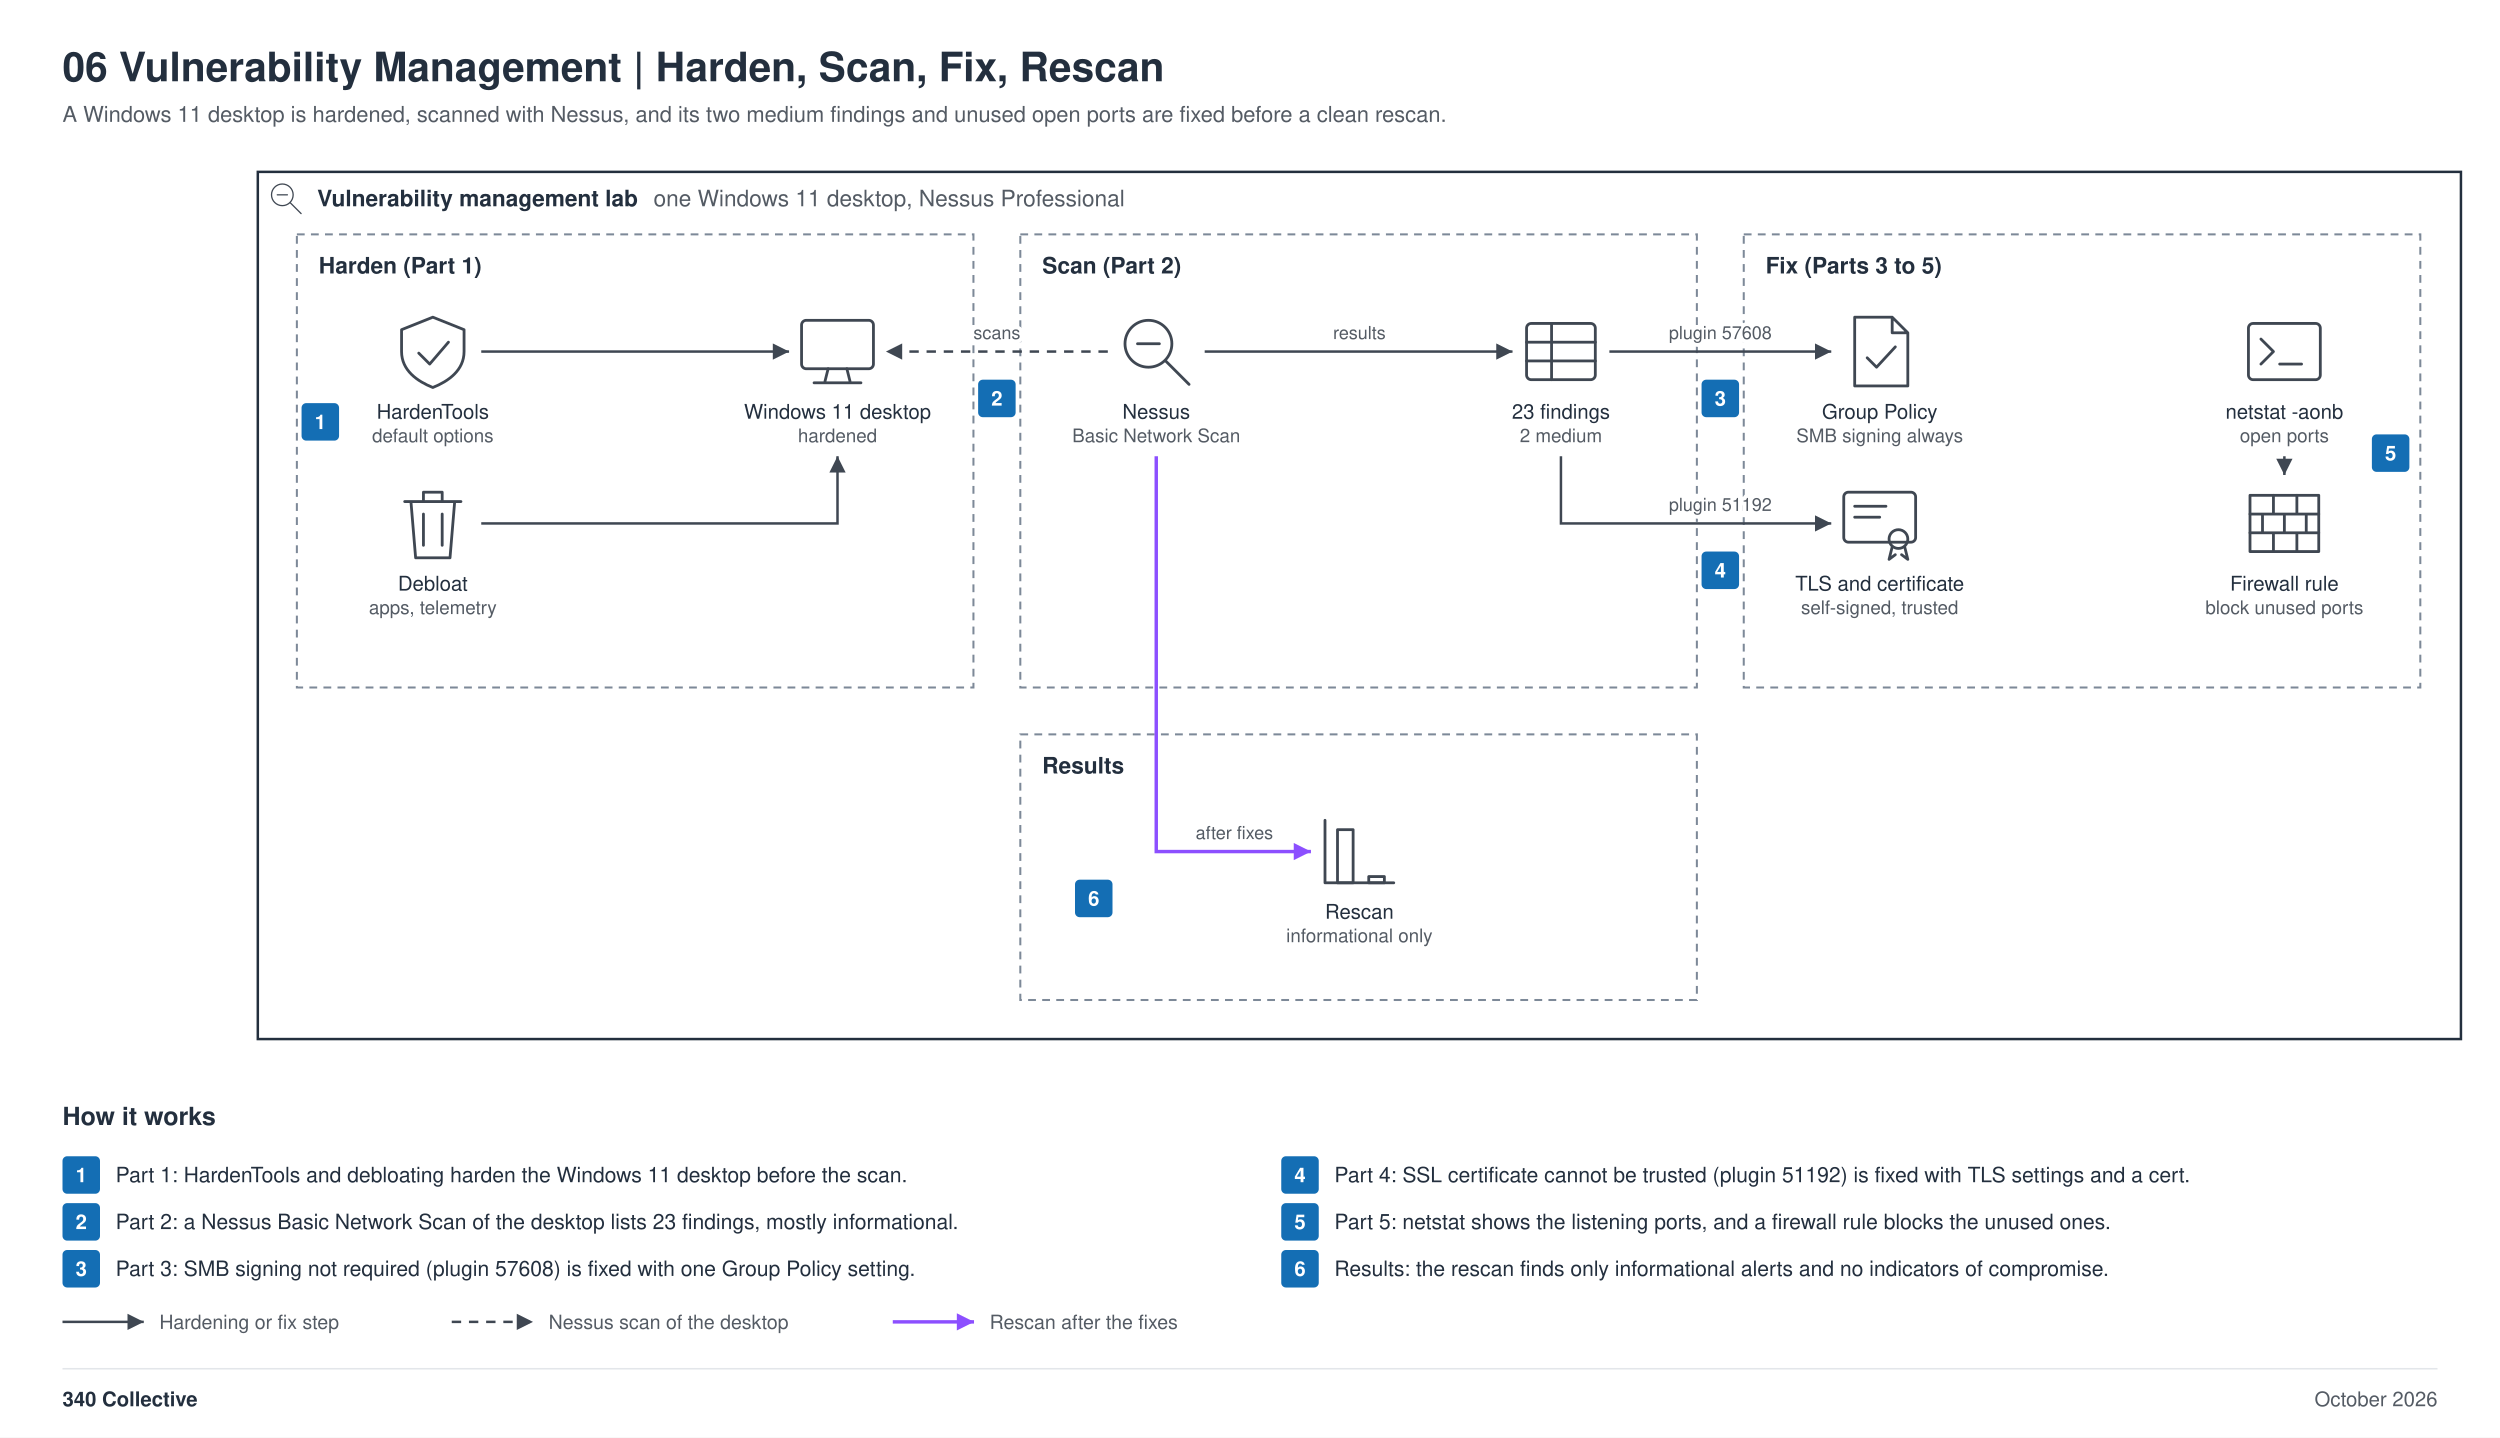
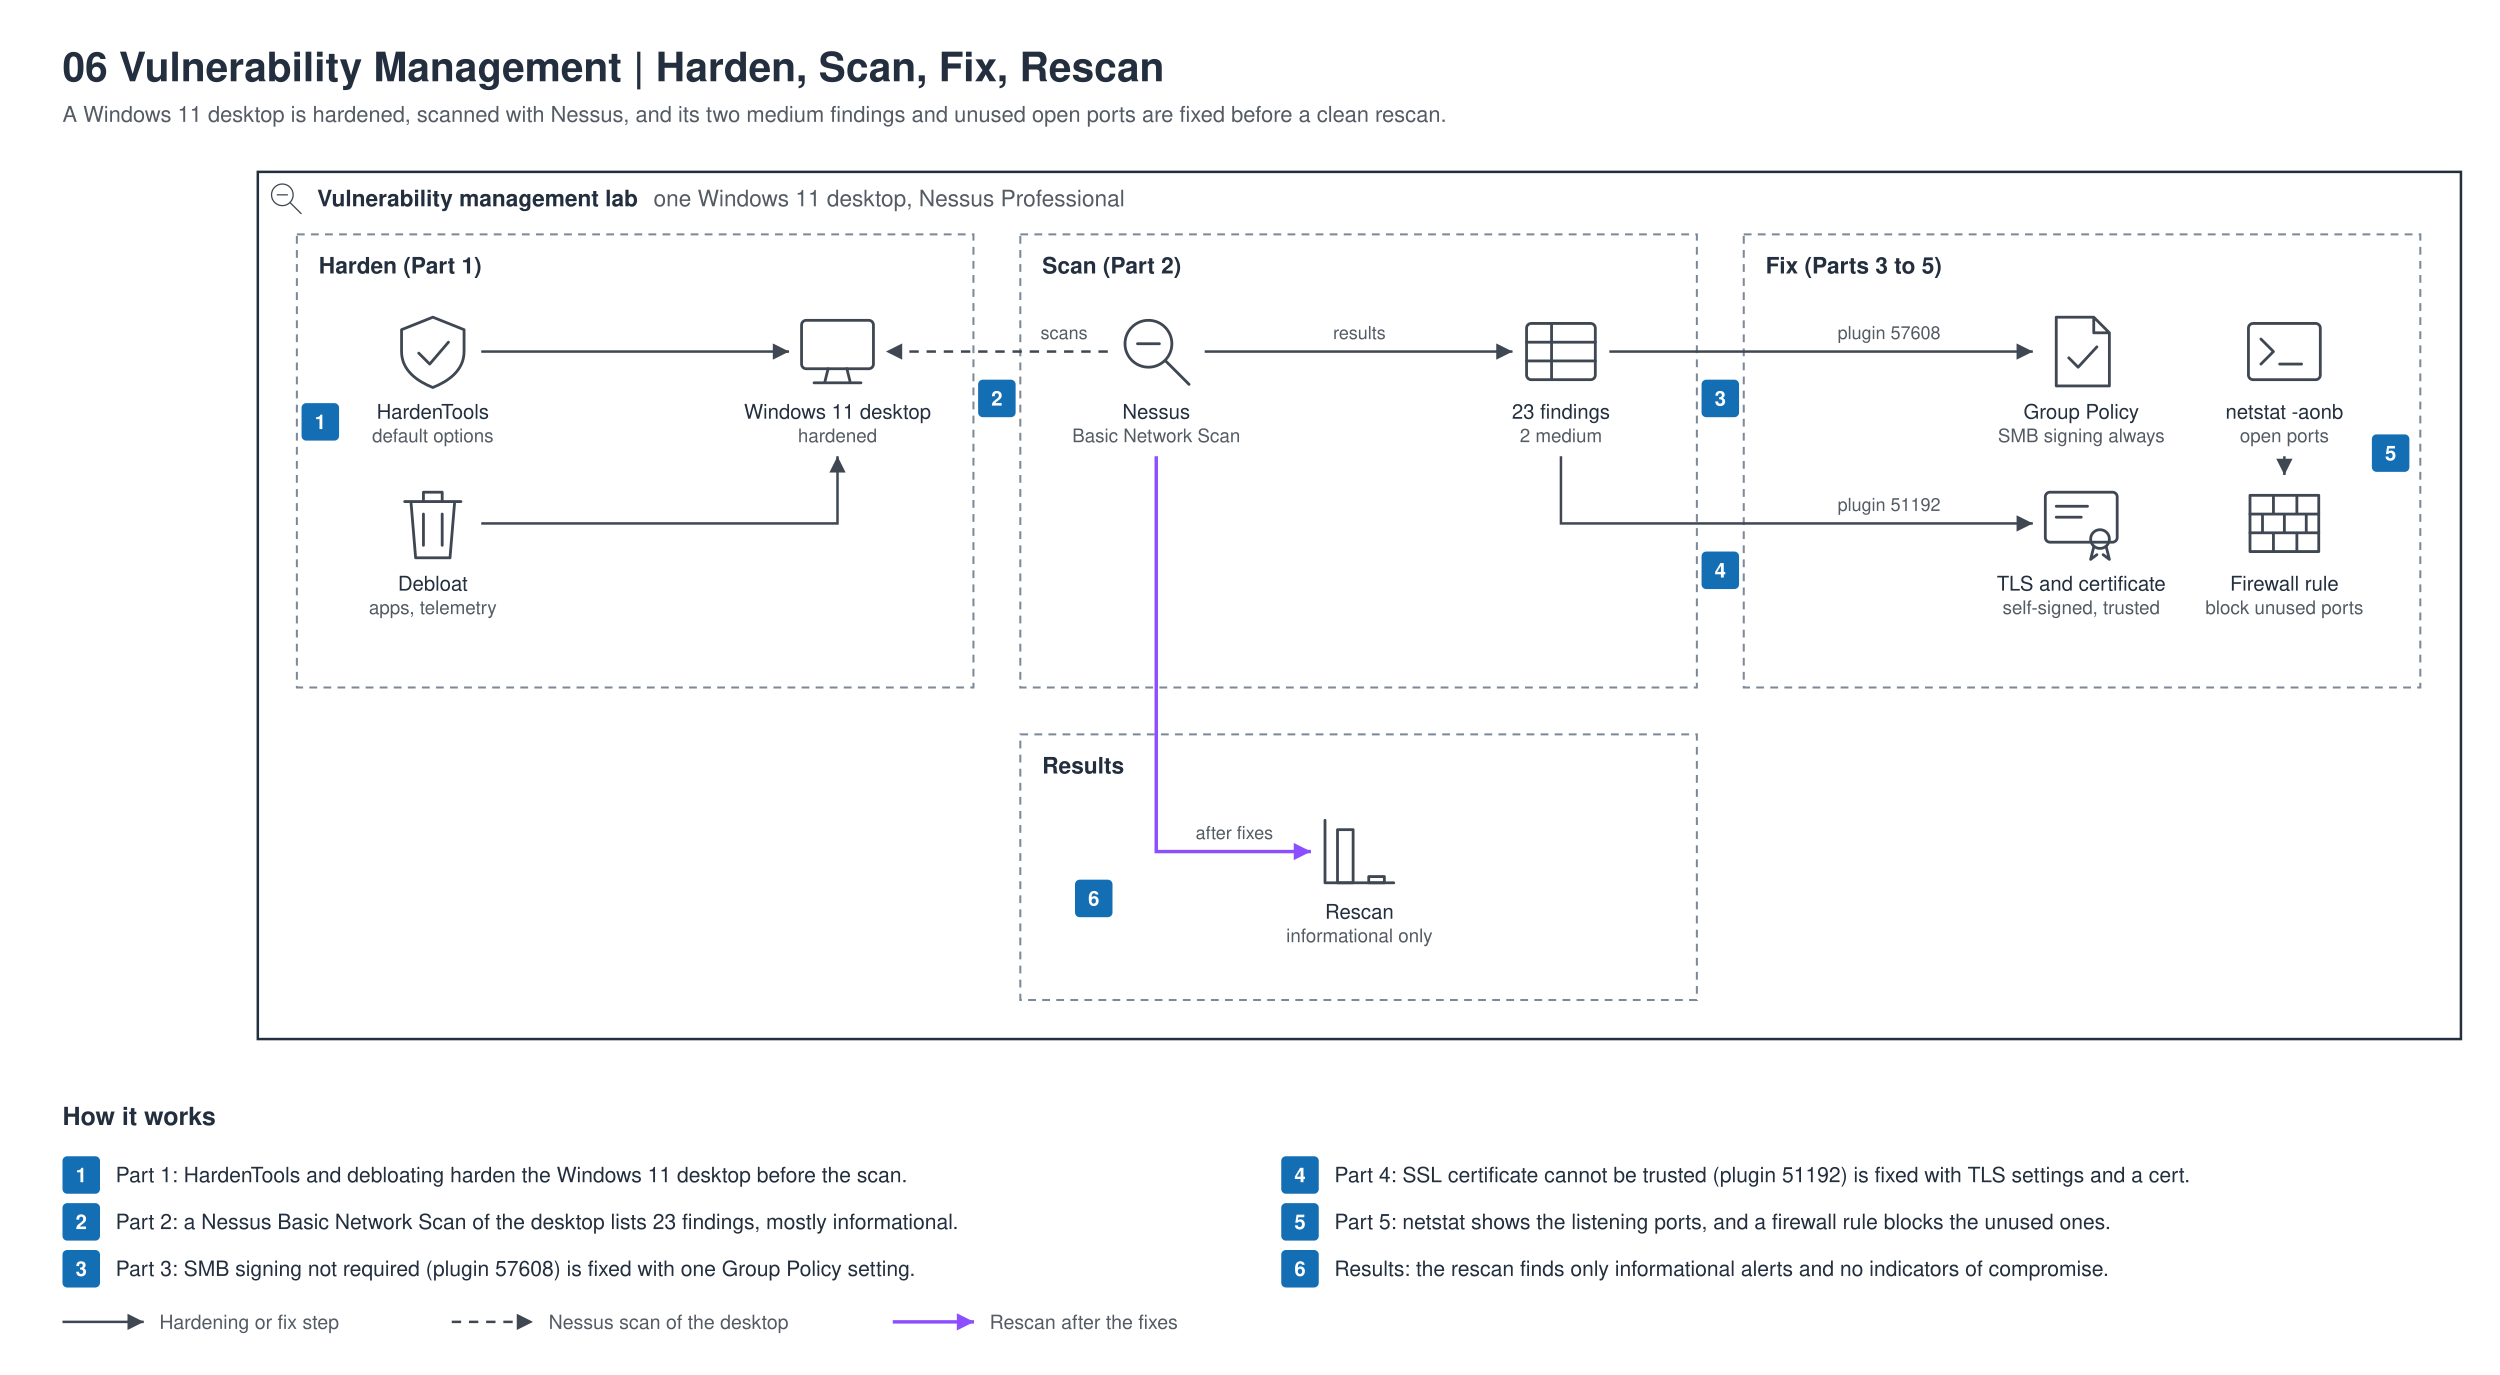
- <svg xmlns="http://www.w3.org/2000/svg" width="1600" height="920" viewBox="0 0 1600 920">
+ <svg xmlns="http://www.w3.org/2000/svg" width="1600" height="880" viewBox="0 0 1600 880">
  <defs>
    <marker id="ah" viewBox="0 0 10 10" refX="10" refY="5" markerWidth="6.5" markerHeight="6.5" orient="auto">
      <path d="M0,0 L10,5 L0,10 z" fill="#3F4752" />
    </marker>
    <marker id="ahb" viewBox="0 0 10 10" refX="10" refY="5" markerWidth="5" markerHeight="5" orient="auto">
      <path d="M0,0 L10,5 L0,10 z" fill="#8C4FFF" />
    </marker>
  </defs>
-   <rect width="1600" height="920" fill="#FFFFFF" />
+   <rect width="1600" height="880" fill="#FFFFFF" />
  <text x="40" y="52" font-family="Helvetica Neue, Helvetica, Arial, sans-serif" font-size="26" font-weight="700" fill="#232F3E" text-anchor="start">06 Vulnerability Management | Harden, Scan, Fix, Rescan</text>
  <text x="40" y="78" font-family="Helvetica Neue, Helvetica, Arial, sans-serif" font-size="14" font-weight="400" fill="#545B64" text-anchor="start">A Windows 11 desktop is hardened, scanned with Nessus, and its two medium findings and unused open ports are fixed before a clean rescan.</text>
  <rect x="165" y="110" width="1410" height="555" fill="none" stroke="#232F3E" stroke-width="1.6" />
  <g transform="translate(171,115) scale(0.4615385)">
    <circle cx="21" cy="21" r="15" fill="none" stroke="#3F4752" stroke-width="1.8" stroke-linejoin="round" stroke-linecap="round" />
    <path d="M 32,32 L 47,47 M 14,21 L 28,21" fill="none" stroke="#3F4752" stroke-width="1.8" stroke-linejoin="round" stroke-linecap="round" />
  </g>
  <text x="203" y="132" font-family="Helvetica Neue, Helvetica, Arial, sans-serif" font-size="14.5" font-weight="700" fill="#232F3E">Vulnerability management lab<tspan dx="10" font-weight="400" fill="#545B64">one Windows 11 desktop, Nessus Professional</tspan>
  </text>
  <rect x="190" y="150" width="433" height="290" fill="none" stroke="#7D8998" stroke-width="1.3" stroke-dasharray="5 4" />
  <text x="204" y="175" font-family="Helvetica Neue, Helvetica, Arial, sans-serif" font-size="14.5" font-weight="700" fill="#232F3E" text-anchor="start">Harden (Part 1)</text>
  <rect x="653" y="150" width="433" height="290" fill="none" stroke="#7D8998" stroke-width="1.3" stroke-dasharray="5 4" />
  <text x="667" y="175" font-family="Helvetica Neue, Helvetica, Arial, sans-serif" font-size="14.5" font-weight="700" fill="#232F3E" text-anchor="start">Scan (Part 2)</text>
  <rect x="1116" y="150" width="433" height="290" fill="none" stroke="#7D8998" stroke-width="1.3" stroke-dasharray="5 4" />
  <text x="1130" y="175" font-family="Helvetica Neue, Helvetica, Arial, sans-serif" font-size="14.5" font-weight="700" fill="#232F3E" text-anchor="start">Fix (Parts 3 to 5)</text>
  <rect x="653" y="470" width="433" height="170" fill="none" stroke="#7D8998" stroke-width="1.3" stroke-dasharray="5 4" />
  <text x="667" y="495" font-family="Helvetica Neue, Helvetica, Arial, sans-serif" font-size="14.5" font-weight="700" fill="#232F3E" text-anchor="start">Results</text>
  <path d="M 308,225 L 505,225" fill="none" stroke="#3F4752" stroke-width="1.6" marker-end="url(#ah)" />
  <path d="M 308,335 L 536,335 L 536,292" fill="none" stroke="#3F4752" stroke-width="1.6" marker-end="url(#ah)" />
  <path d="M 709,225 L 567,225" fill="none" stroke="#3F4752" stroke-width="1.6" stroke-dasharray="6 5" marker-end="url(#ah)" />
  <path d="M 771,225 L 968,225" fill="none" stroke="#3F4752" stroke-width="1.6" marker-end="url(#ah)" />
-   <path d="M 1030,225 L 1172,225" fill="none" stroke="#3F4752" stroke-width="1.6" marker-end="url(#ah)" />
-   <path d="M 999,292 L 999,335 L 1172,335" fill="none" stroke="#3F4752" stroke-width="1.6" marker-end="url(#ah)" />
+   <path d="M 1030,225 L 1301,225" fill="none" stroke="#3F4752" stroke-width="1.6" marker-end="url(#ah)" />
+   <path d="M 999,292 L 999,335 L 1301,335" fill="none" stroke="#3F4752" stroke-width="1.6" marker-end="url(#ah)" />
  <path d="M 1462,292 L 1462,304" fill="none" stroke="#3F4752" stroke-width="1.6" marker-end="url(#ah)" />
  <path d="M 740,292 L 740,545 L 839,545" fill="none" stroke="#8C4FFF" stroke-width="2.2" marker-end="url(#ahb)" />
-   <text x="638" y="217" font-family="Helvetica Neue, Helvetica, Arial, sans-serif" font-size="11.5" font-weight="400" fill="#545B64" text-anchor="middle" stroke="#FFFFFF" stroke-width="5" stroke-linejoin="round" paint-order="stroke">scans</text>
+   <text x="681" y="217" font-family="Helvetica Neue, Helvetica, Arial, sans-serif" font-size="11.5" font-weight="400" fill="#545B64" text-anchor="middle" stroke="#FFFFFF" stroke-width="5" stroke-linejoin="round" paint-order="stroke">scans</text>
  <text x="870" y="217" font-family="Helvetica Neue, Helvetica, Arial, sans-serif" font-size="11.5" font-weight="400" fill="#545B64" text-anchor="middle" stroke="#FFFFFF" stroke-width="5" stroke-linejoin="round" paint-order="stroke">results</text>
-   <text x="1101" y="217" font-family="Helvetica Neue, Helvetica, Arial, sans-serif" font-size="11.5" font-weight="400" fill="#545B64" text-anchor="middle" stroke="#FFFFFF" stroke-width="5" stroke-linejoin="round" paint-order="stroke">plugin 57608</text>
-   <text x="1101" y="327" font-family="Helvetica Neue, Helvetica, Arial, sans-serif" font-size="11.5" font-weight="400" fill="#545B64" text-anchor="middle" stroke="#FFFFFF" stroke-width="5" stroke-linejoin="round" paint-order="stroke">plugin 51192</text>
+   <text x="1209" y="217" font-family="Helvetica Neue, Helvetica, Arial, sans-serif" font-size="11.5" font-weight="400" fill="#545B64" text-anchor="middle" stroke="#FFFFFF" stroke-width="5" stroke-linejoin="round" paint-order="stroke">plugin 57608</text>
+   <text x="1209" y="327" font-family="Helvetica Neue, Helvetica, Arial, sans-serif" font-size="11.5" font-weight="400" fill="#545B64" text-anchor="middle" stroke="#FFFFFF" stroke-width="5" stroke-linejoin="round" paint-order="stroke">plugin 51192</text>
  <text x="790" y="537" font-family="Helvetica Neue, Helvetica, Arial, sans-serif" font-size="11.5" font-weight="400" fill="#545B64" text-anchor="middle" stroke="#FFFFFF" stroke-width="5" stroke-linejoin="round" paint-order="stroke">after fixes</text>
  <path d="M 277,203 L 297,211 L 297,225 C 297,237 287,244 277,248 C 267,244 257,237 257,225 L 257,211 Z" fill="none" stroke="#3F4752" stroke-width="1.8" stroke-linejoin="round" stroke-linecap="round" />
  <path d="M 268,226 L 275,233 L 287,219" fill="none" stroke="#3F4752" stroke-width="1.8" stroke-linejoin="round" stroke-linecap="round" />
  <text x="277" y="268" font-family="Helvetica Neue, Helvetica, Arial, sans-serif" font-size="13" font-weight="400" fill="#232F3E" text-anchor="middle">HardenTools</text>
  <text x="277" y="283" font-family="Helvetica Neue, Helvetica, Arial, sans-serif" font-size="12" font-weight="400" fill="#545B64" text-anchor="middle">default options</text>
  <path d="M 259,321 L 295,321 M 271,321 L 271,315 L 283,315 L 283,321 M 263,321 L 266,357 L 288,357 L 291,321 M 271,329 L 271,349 M 283,329 L 283,349" fill="none" stroke="#3F4752" stroke-width="1.8" stroke-linejoin="round" stroke-linecap="round" />
  <text x="277" y="378" font-family="Helvetica Neue, Helvetica, Arial, sans-serif" font-size="13" font-weight="400" fill="#232F3E" text-anchor="middle">Debloat</text>
  <text x="277" y="393" font-family="Helvetica Neue, Helvetica, Arial, sans-serif" font-size="12" font-weight="400" fill="#545B64" text-anchor="middle">apps, telemetry</text>
  <rect x="513" y="205" width="46" height="31" rx="3" fill="none" stroke="#3F4752" stroke-width="1.8" stroke-linejoin="round" stroke-linecap="round" />
  <path d="M 530,236 L 528,244 M 542,236 L 544,244 M 521,245 L 551,245" fill="none" stroke="#3F4752" stroke-width="1.8" stroke-linejoin="round" stroke-linecap="round" />
  <text x="536" y="268" font-family="Helvetica Neue, Helvetica, Arial, sans-serif" font-size="13" font-weight="400" fill="#232F3E" text-anchor="middle">Windows 11 desktop</text>
  <text x="536" y="283" font-family="Helvetica Neue, Helvetica, Arial, sans-serif" font-size="12" font-weight="400" fill="#545B64" text-anchor="middle">hardened</text>
  <circle cx="735" cy="220" r="15" fill="none" stroke="#3F4752" stroke-width="1.8" stroke-linejoin="round" stroke-linecap="round" />
  <path d="M 746,231 L 761,246 M 728,220 L 742,220" fill="none" stroke="#3F4752" stroke-width="1.8" stroke-linejoin="round" stroke-linecap="round" />
  <text x="740" y="268" font-family="Helvetica Neue, Helvetica, Arial, sans-serif" font-size="13" font-weight="400" fill="#232F3E" text-anchor="middle">Nessus</text>
  <text x="740" y="283" font-family="Helvetica Neue, Helvetica, Arial, sans-serif" font-size="12" font-weight="400" fill="#545B64" text-anchor="middle">Basic Network Scan</text>
  <rect x="977" y="207" width="44" height="36" rx="3" fill="none" stroke="#3F4752" stroke-width="1.8" stroke-linejoin="round" stroke-linecap="round" />
  <path d="M 977,219 L 1021,219 M 977,231 L 1021,231 M 993,207 L 993,243" fill="none" stroke="#3F4752" stroke-width="1.8" stroke-linejoin="round" stroke-linecap="round" />
  <text x="999" y="268" font-family="Helvetica Neue, Helvetica, Arial, sans-serif" font-size="13" font-weight="400" fill="#232F3E" text-anchor="middle">23 findings</text>
  <text x="999" y="283" font-family="Helvetica Neue, Helvetica, Arial, sans-serif" font-size="12" font-weight="400" fill="#545B64" text-anchor="middle">2 medium</text>
-   <path d="M 1187,203 L 1211,203 L 1221,213 L 1221,247 L 1187,247 Z M 1211,203 L 1211,213 L 1221,213" fill="none" stroke="#3F4752" stroke-width="1.8" stroke-linejoin="round" stroke-linecap="round" />
-   <path d="M 1195,229 L 1201,235 L 1213,222" fill="none" stroke="#3F4752" stroke-width="1.8" stroke-linejoin="round" stroke-linecap="round" />
-   <text x="1203" y="268" font-family="Helvetica Neue, Helvetica, Arial, sans-serif" font-size="13" font-weight="400" fill="#232F3E" text-anchor="middle">Group Policy</text>
-   <text x="1203" y="283" font-family="Helvetica Neue, Helvetica, Arial, sans-serif" font-size="12" font-weight="400" fill="#545B64" text-anchor="middle">SMB signing always</text>
-   <rect x="1180" y="315" width="46" height="32" rx="3" fill="none" stroke="#3F4752" stroke-width="1.8" stroke-linejoin="round" stroke-linecap="round" />
-   <path d="M 1187,324 L 1207,324 M 1187,331 L 1203,331" fill="none" stroke="#3F4752" stroke-width="1.8" stroke-linejoin="round" stroke-linecap="round" />
-   <circle cx="1215" cy="345" r="6" fill="none" stroke="#3F4752" stroke-width="1.8" stroke-linejoin="round" stroke-linecap="round" />
-   <path d="M 1211,350 L 1209,358 L 1213,355 M 1219,350 L 1221,358 L 1217,355" fill="none" stroke="#3F4752" stroke-width="1.8" stroke-linejoin="round" stroke-linecap="round" />
-   <text x="1203" y="378" font-family="Helvetica Neue, Helvetica, Arial, sans-serif" font-size="13" font-weight="400" fill="#232F3E" text-anchor="middle">TLS and certificate</text>
-   <text x="1203" y="393" font-family="Helvetica Neue, Helvetica, Arial, sans-serif" font-size="12" font-weight="400" fill="#545B64" text-anchor="middle">self-signed, trusted</text>
+   <path d="M 1316,203 L 1340,203 L 1350,213 L 1350,247 L 1316,247 Z M 1340,203 L 1340,213 L 1350,213" fill="none" stroke="#3F4752" stroke-width="1.8" stroke-linejoin="round" stroke-linecap="round" />
+   <path d="M 1324,229 L 1330,235 L 1342,222" fill="none" stroke="#3F4752" stroke-width="1.8" stroke-linejoin="round" stroke-linecap="round" />
+   <text x="1332" y="268" font-family="Helvetica Neue, Helvetica, Arial, sans-serif" font-size="13" font-weight="400" fill="#232F3E" text-anchor="middle">Group Policy</text>
+   <text x="1332" y="283" font-family="Helvetica Neue, Helvetica, Arial, sans-serif" font-size="12" font-weight="400" fill="#545B64" text-anchor="middle">SMB signing always</text>
+   <rect x="1309" y="315" width="46" height="32" rx="3" fill="none" stroke="#3F4752" stroke-width="1.8" stroke-linejoin="round" stroke-linecap="round" />
+   <path d="M 1316,324 L 1336,324 M 1316,331 L 1332,331" fill="none" stroke="#3F4752" stroke-width="1.8" stroke-linejoin="round" stroke-linecap="round" />
+   <circle cx="1344" cy="345" r="6" fill="none" stroke="#3F4752" stroke-width="1.8" stroke-linejoin="round" stroke-linecap="round" />
+   <path d="M 1340,350 L 1338,358 L 1342,355 M 1348,350 L 1350,358 L 1346,355" fill="none" stroke="#3F4752" stroke-width="1.8" stroke-linejoin="round" stroke-linecap="round" />
+   <text x="1332" y="378" font-family="Helvetica Neue, Helvetica, Arial, sans-serif" font-size="13" font-weight="400" fill="#232F3E" text-anchor="middle">TLS and certificate</text>
+   <text x="1332" y="393" font-family="Helvetica Neue, Helvetica, Arial, sans-serif" font-size="12" font-weight="400" fill="#545B64" text-anchor="middle">self-signed, trusted</text>
  <rect x="1439" y="207" width="46" height="36" rx="3" fill="none" stroke="#3F4752" stroke-width="1.8" stroke-linejoin="round" stroke-linecap="round" />
  <path d="M 1447,217 L 1455,225 L 1447,233 M 1459,233 L 1473,233" fill="none" stroke="#3F4752" stroke-width="1.8" stroke-linejoin="round" stroke-linecap="round" />
  <text x="1462" y="268" font-family="Helvetica Neue, Helvetica, Arial, sans-serif" font-size="13" font-weight="400" fill="#232F3E" text-anchor="middle">netstat -aonb</text>
  <text x="1462" y="283" font-family="Helvetica Neue, Helvetica, Arial, sans-serif" font-size="12" font-weight="400" fill="#545B64" text-anchor="middle">open ports</text>
  <rect x="1440" y="317" width="44" height="36" fill="none" stroke="#3F4752" stroke-width="1.8" stroke-linejoin="round" stroke-linecap="round" />
  <path d="M 1440,329 L 1484,329 M 1440,341 L 1484,341 M 1455,317 L 1455,329 M 1470,317 L 1470,329 M 1448,329 L 1448,341 M 1462,329 L 1462,341 M 1476,329 L 1476,341 M 1455,341 L 1455,353 M 1470,341 L 1470,353" fill="none" stroke="#3F4752" stroke-width="1.8" stroke-linejoin="round" stroke-linecap="round" />
  <text x="1462" y="378" font-family="Helvetica Neue, Helvetica, Arial, sans-serif" font-size="13" font-weight="400" fill="#232F3E" text-anchor="middle">Firewall rule</text>
  <text x="1462" y="393" font-family="Helvetica Neue, Helvetica, Arial, sans-serif" font-size="12" font-weight="400" fill="#545B64" text-anchor="middle">block unused ports</text>
  <path d="M 848,525 L 848,565 L 892,565" fill="none" stroke="#3F4752" stroke-width="1.8" stroke-linejoin="round" stroke-linecap="round" />
  <rect x="856" y="531" width="10" height="34" fill="none" stroke="#3F4752" stroke-width="1.8" stroke-linejoin="round" stroke-linecap="round" />
  <rect x="876" y="561" width="10" height="4" fill="none" stroke="#3F4752" stroke-width="1.8" stroke-linejoin="round" stroke-linecap="round" />
  <text x="870" y="588" font-family="Helvetica Neue, Helvetica, Arial, sans-serif" font-size="13" font-weight="400" fill="#232F3E" text-anchor="middle">Rescan</text>
  <text x="870" y="603" font-family="Helvetica Neue, Helvetica, Arial, sans-serif" font-size="12" font-weight="400" fill="#545B64" text-anchor="middle">informational only</text>
  <rect x="193" y="258" width="24" height="24" rx="3" fill="#146EB4" />
  <text x="205" y="274.6" font-family="Helvetica Neue, Helvetica, Arial, sans-serif" font-size="13" font-weight="700" fill="#FFFFFF" text-anchor="middle">1</text>
  <rect x="626" y="243" width="24" height="24" rx="3" fill="#146EB4" />
  <text x="638" y="259.6" font-family="Helvetica Neue, Helvetica, Arial, sans-serif" font-size="13" font-weight="700" fill="#FFFFFF" text-anchor="middle">2</text>
  <rect x="1089" y="243" width="24" height="24" rx="3" fill="#146EB4" />
  <text x="1101" y="259.6" font-family="Helvetica Neue, Helvetica, Arial, sans-serif" font-size="13" font-weight="700" fill="#FFFFFF" text-anchor="middle">3</text>
  <rect x="1089" y="353" width="24" height="24" rx="3" fill="#146EB4" />
  <text x="1101" y="369.6" font-family="Helvetica Neue, Helvetica, Arial, sans-serif" font-size="13" font-weight="700" fill="#FFFFFF" text-anchor="middle">4</text>
  <rect x="1518" y="278" width="24" height="24" rx="3" fill="#146EB4" />
  <text x="1530" y="294.6" font-family="Helvetica Neue, Helvetica, Arial, sans-serif" font-size="13" font-weight="700" fill="#FFFFFF" text-anchor="middle">5</text>
  <rect x="688" y="563" width="24" height="24" rx="3" fill="#146EB4" />
  <text x="700" y="579.6" font-family="Helvetica Neue, Helvetica, Arial, sans-serif" font-size="13" font-weight="700" fill="#FFFFFF" text-anchor="middle">6</text>
  <text x="40" y="720" font-family="Helvetica Neue, Helvetica, Arial, sans-serif" font-size="16" font-weight="700" fill="#232F3E" text-anchor="start">How it works</text>
  <rect x="40" y="740" width="24" height="24" rx="3" fill="#146EB4" />
  <text x="52" y="756.6" font-family="Helvetica Neue, Helvetica, Arial, sans-serif" font-size="13" font-weight="700" fill="#FFFFFF" text-anchor="middle">1</text>
  <text x="74" y="756.6" font-family="Helvetica Neue, Helvetica, Arial, sans-serif" font-size="13.5" font-weight="400" fill="#232F3E" text-anchor="start">Part 1: HardenTools and debloating harden the Windows 11 desktop before the scan.</text>
  <rect x="40" y="770" width="24" height="24" rx="3" fill="#146EB4" />
  <text x="52" y="786.6" font-family="Helvetica Neue, Helvetica, Arial, sans-serif" font-size="13" font-weight="700" fill="#FFFFFF" text-anchor="middle">2</text>
  <text x="74" y="786.6" font-family="Helvetica Neue, Helvetica, Arial, sans-serif" font-size="13.5" font-weight="400" fill="#232F3E" text-anchor="start">Part 2: a Nessus Basic Network Scan of the desktop lists 23 findings, mostly informational.</text>
  <rect x="40" y="800" width="24" height="24" rx="3" fill="#146EB4" />
  <text x="52" y="816.6" font-family="Helvetica Neue, Helvetica, Arial, sans-serif" font-size="13" font-weight="700" fill="#FFFFFF" text-anchor="middle">3</text>
  <text x="74" y="816.6" font-family="Helvetica Neue, Helvetica, Arial, sans-serif" font-size="13.5" font-weight="400" fill="#232F3E" text-anchor="start">Part 3: SMB signing not required (plugin 57608) is fixed with one Group Policy setting.</text>
  <rect x="820" y="740" width="24" height="24" rx="3" fill="#146EB4" />
  <text x="832" y="756.6" font-family="Helvetica Neue, Helvetica, Arial, sans-serif" font-size="13" font-weight="700" fill="#FFFFFF" text-anchor="middle">4</text>
  <text x="854" y="756.6" font-family="Helvetica Neue, Helvetica, Arial, sans-serif" font-size="13.5" font-weight="400" fill="#232F3E" text-anchor="start">Part 4: SSL certificate cannot be trusted (plugin 51192) is fixed with TLS settings and a cert.</text>
  <rect x="820" y="770" width="24" height="24" rx="3" fill="#146EB4" />
  <text x="832" y="786.6" font-family="Helvetica Neue, Helvetica, Arial, sans-serif" font-size="13" font-weight="700" fill="#FFFFFF" text-anchor="middle">5</text>
  <text x="854" y="786.6" font-family="Helvetica Neue, Helvetica, Arial, sans-serif" font-size="13.5" font-weight="400" fill="#232F3E" text-anchor="start">Part 5: netstat shows the listening ports, and a firewall rule blocks the unused ones.</text>
  <rect x="820" y="800" width="24" height="24" rx="3" fill="#146EB4" />
  <text x="832" y="816.6" font-family="Helvetica Neue, Helvetica, Arial, sans-serif" font-size="13" font-weight="700" fill="#FFFFFF" text-anchor="middle">6</text>
  <text x="854" y="816.6" font-family="Helvetica Neue, Helvetica, Arial, sans-serif" font-size="13.5" font-weight="400" fill="#232F3E" text-anchor="start">Results: the rescan finds only informational alerts and no indicators of compromise.</text>
  <path d="M 40,846 L 92,846" stroke="#3F4752" stroke-width="1.6" marker-end="url(#ah)" />
  <text x="102" y="850.5" font-family="Helvetica Neue, Helvetica, Arial, sans-serif" font-size="12.5" font-weight="400" fill="#545B64" text-anchor="start">Hardening or fix step</text>
  <path d="M 289.125,846 L 341.125,846" stroke="#3F4752" stroke-width="1.6" stroke-dasharray="6 5" marker-end="url(#ah)" />
  <text x="351.125" y="850.5" font-family="Helvetica Neue, Helvetica, Arial, sans-serif" font-size="12.5" font-weight="400" fill="#545B64" text-anchor="start">Nessus scan of the desktop</text>
  <path d="M 571.375,846 L 623.375,846" stroke="#8C4FFF" stroke-width="2.2" marker-end="url(#ahb)" />
  <text x="633.375" y="850.5" font-family="Helvetica Neue, Helvetica, Arial, sans-serif" font-size="12.5" font-weight="400" fill="#545B64" text-anchor="start">Rescan after the fixes</text>
-   <path d="M 40,876 L 1560,876" stroke="#E3E6EA" stroke-width="1" />
-   <text x="40" y="900" font-family="Helvetica Neue, Helvetica, Arial, sans-serif" font-size="13" font-weight="700" fill="#232F3E" text-anchor="start">340 Collective</text>
-   <text x="1560" y="900" font-family="Helvetica Neue, Helvetica, Arial, sans-serif" font-size="13" font-weight="400" fill="#545B64" text-anchor="end">October 2026</text>
</svg>
